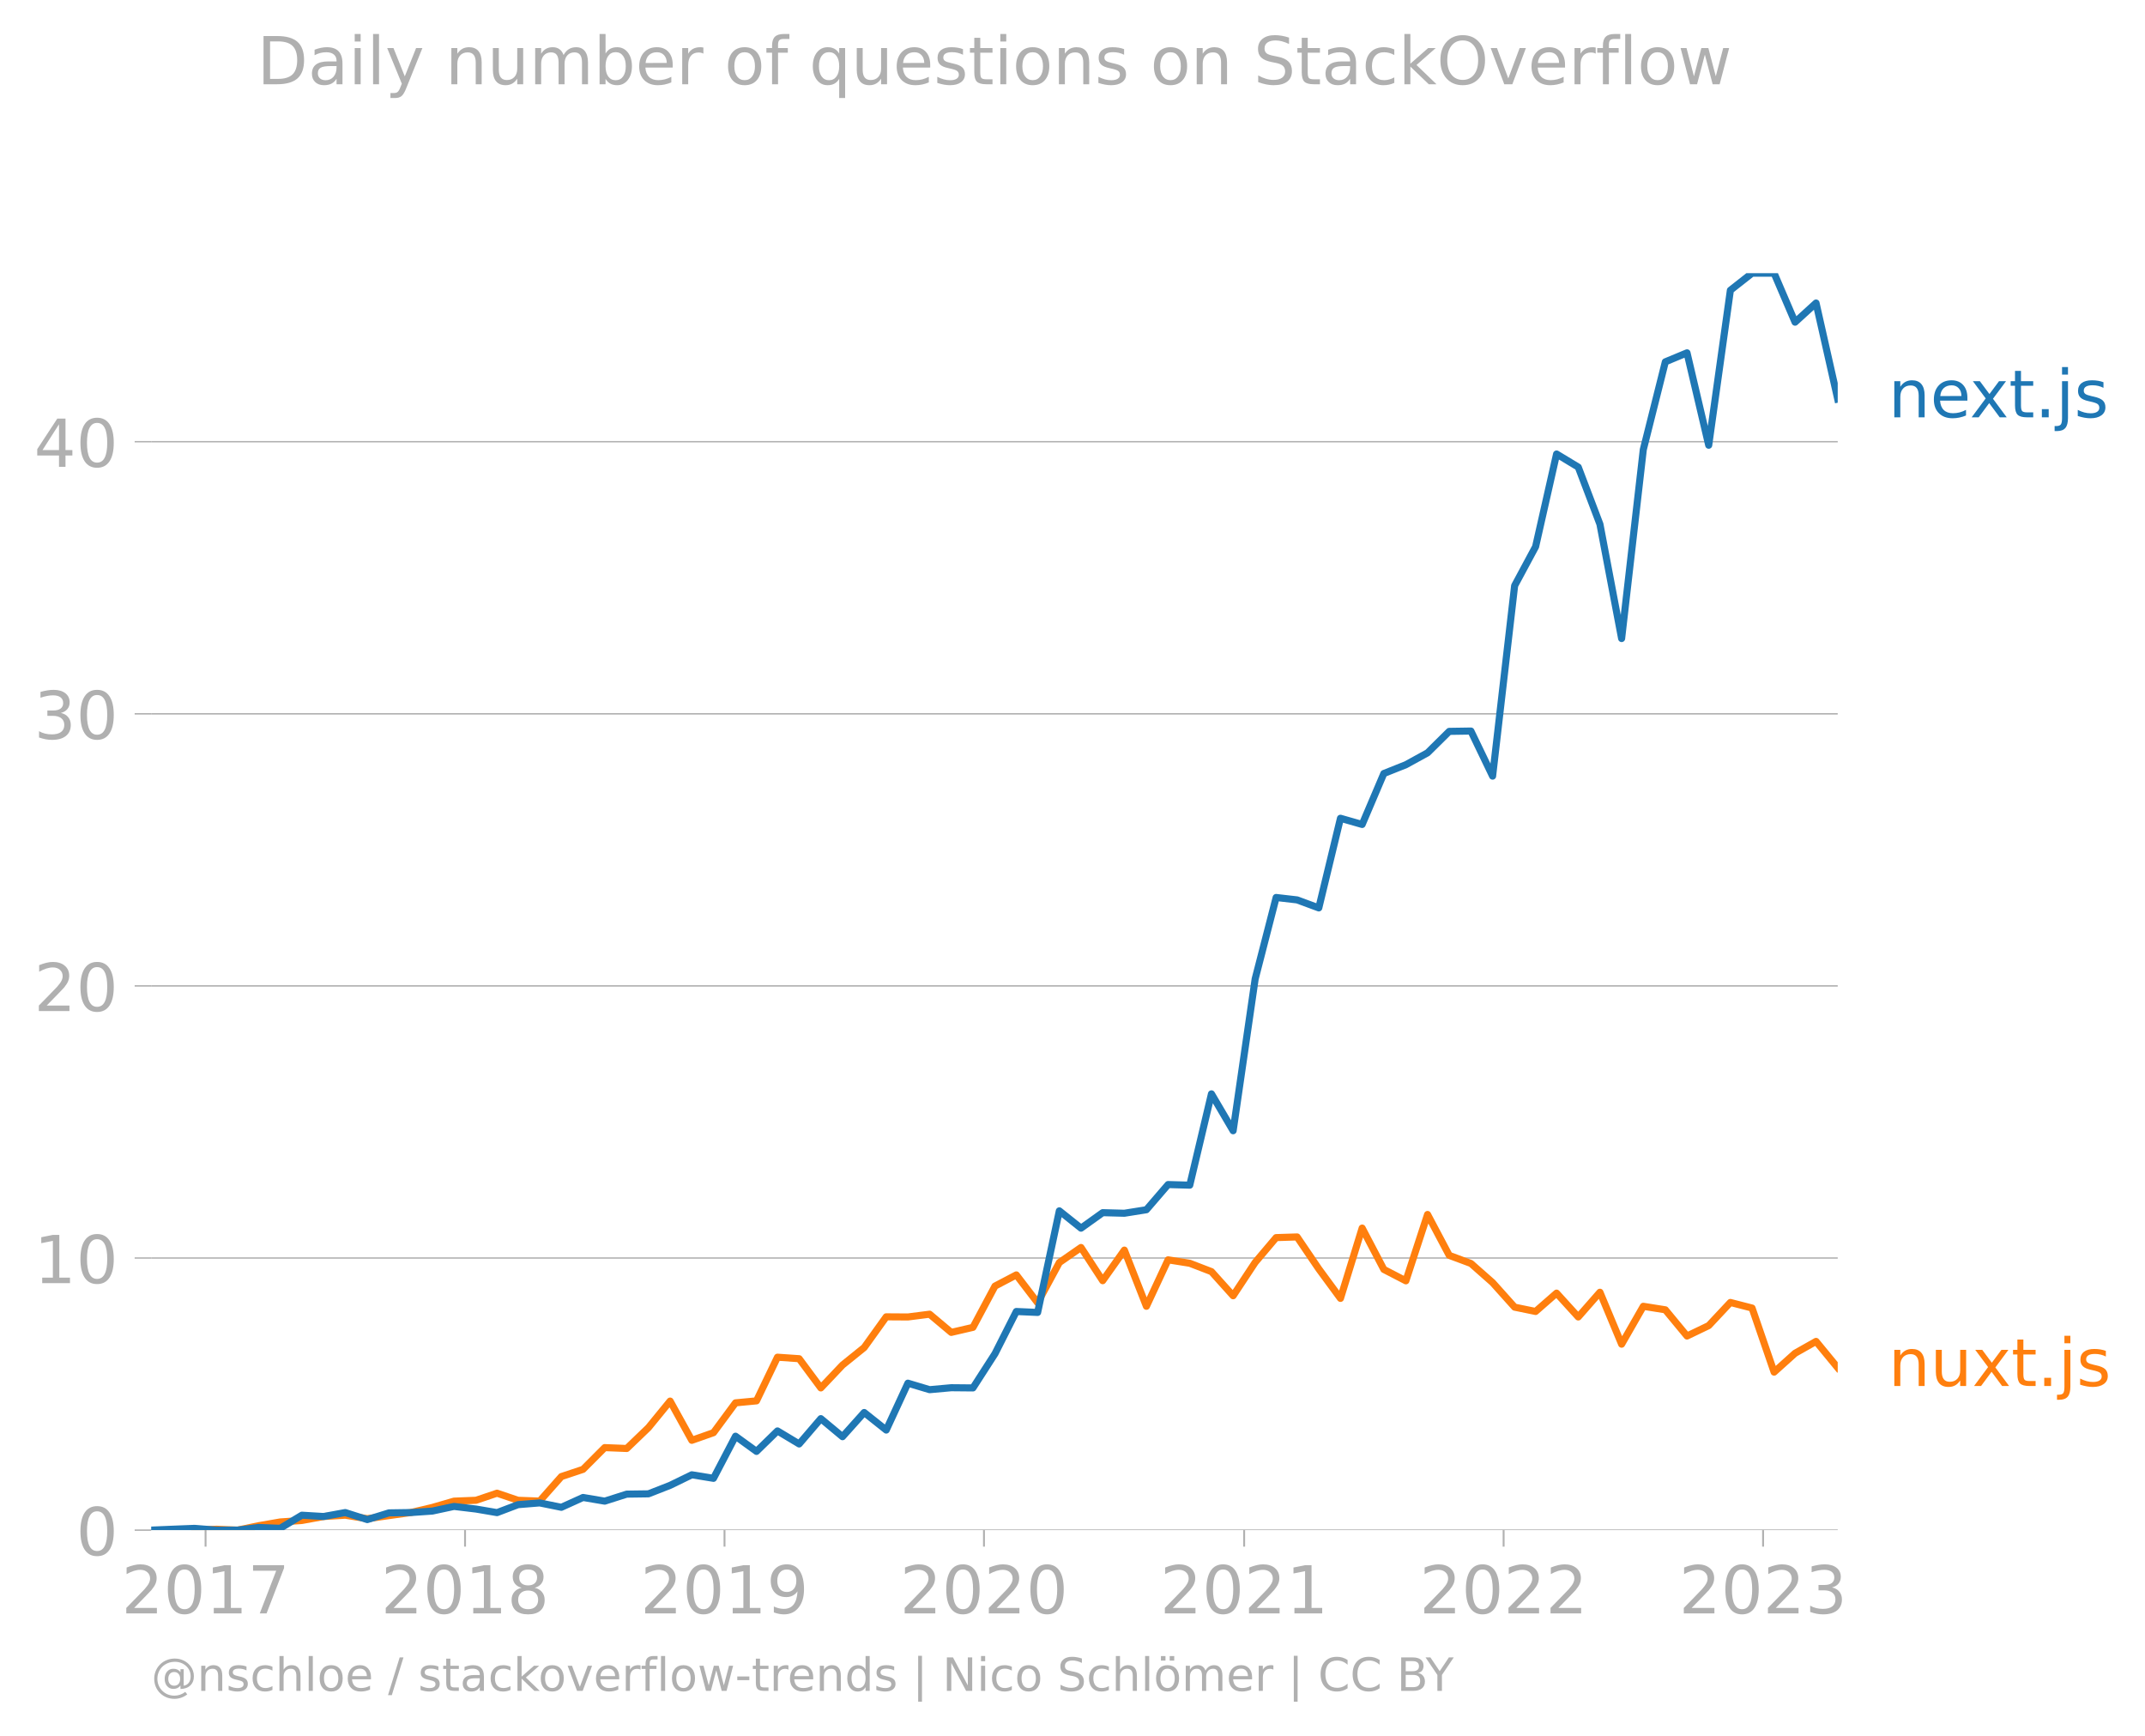
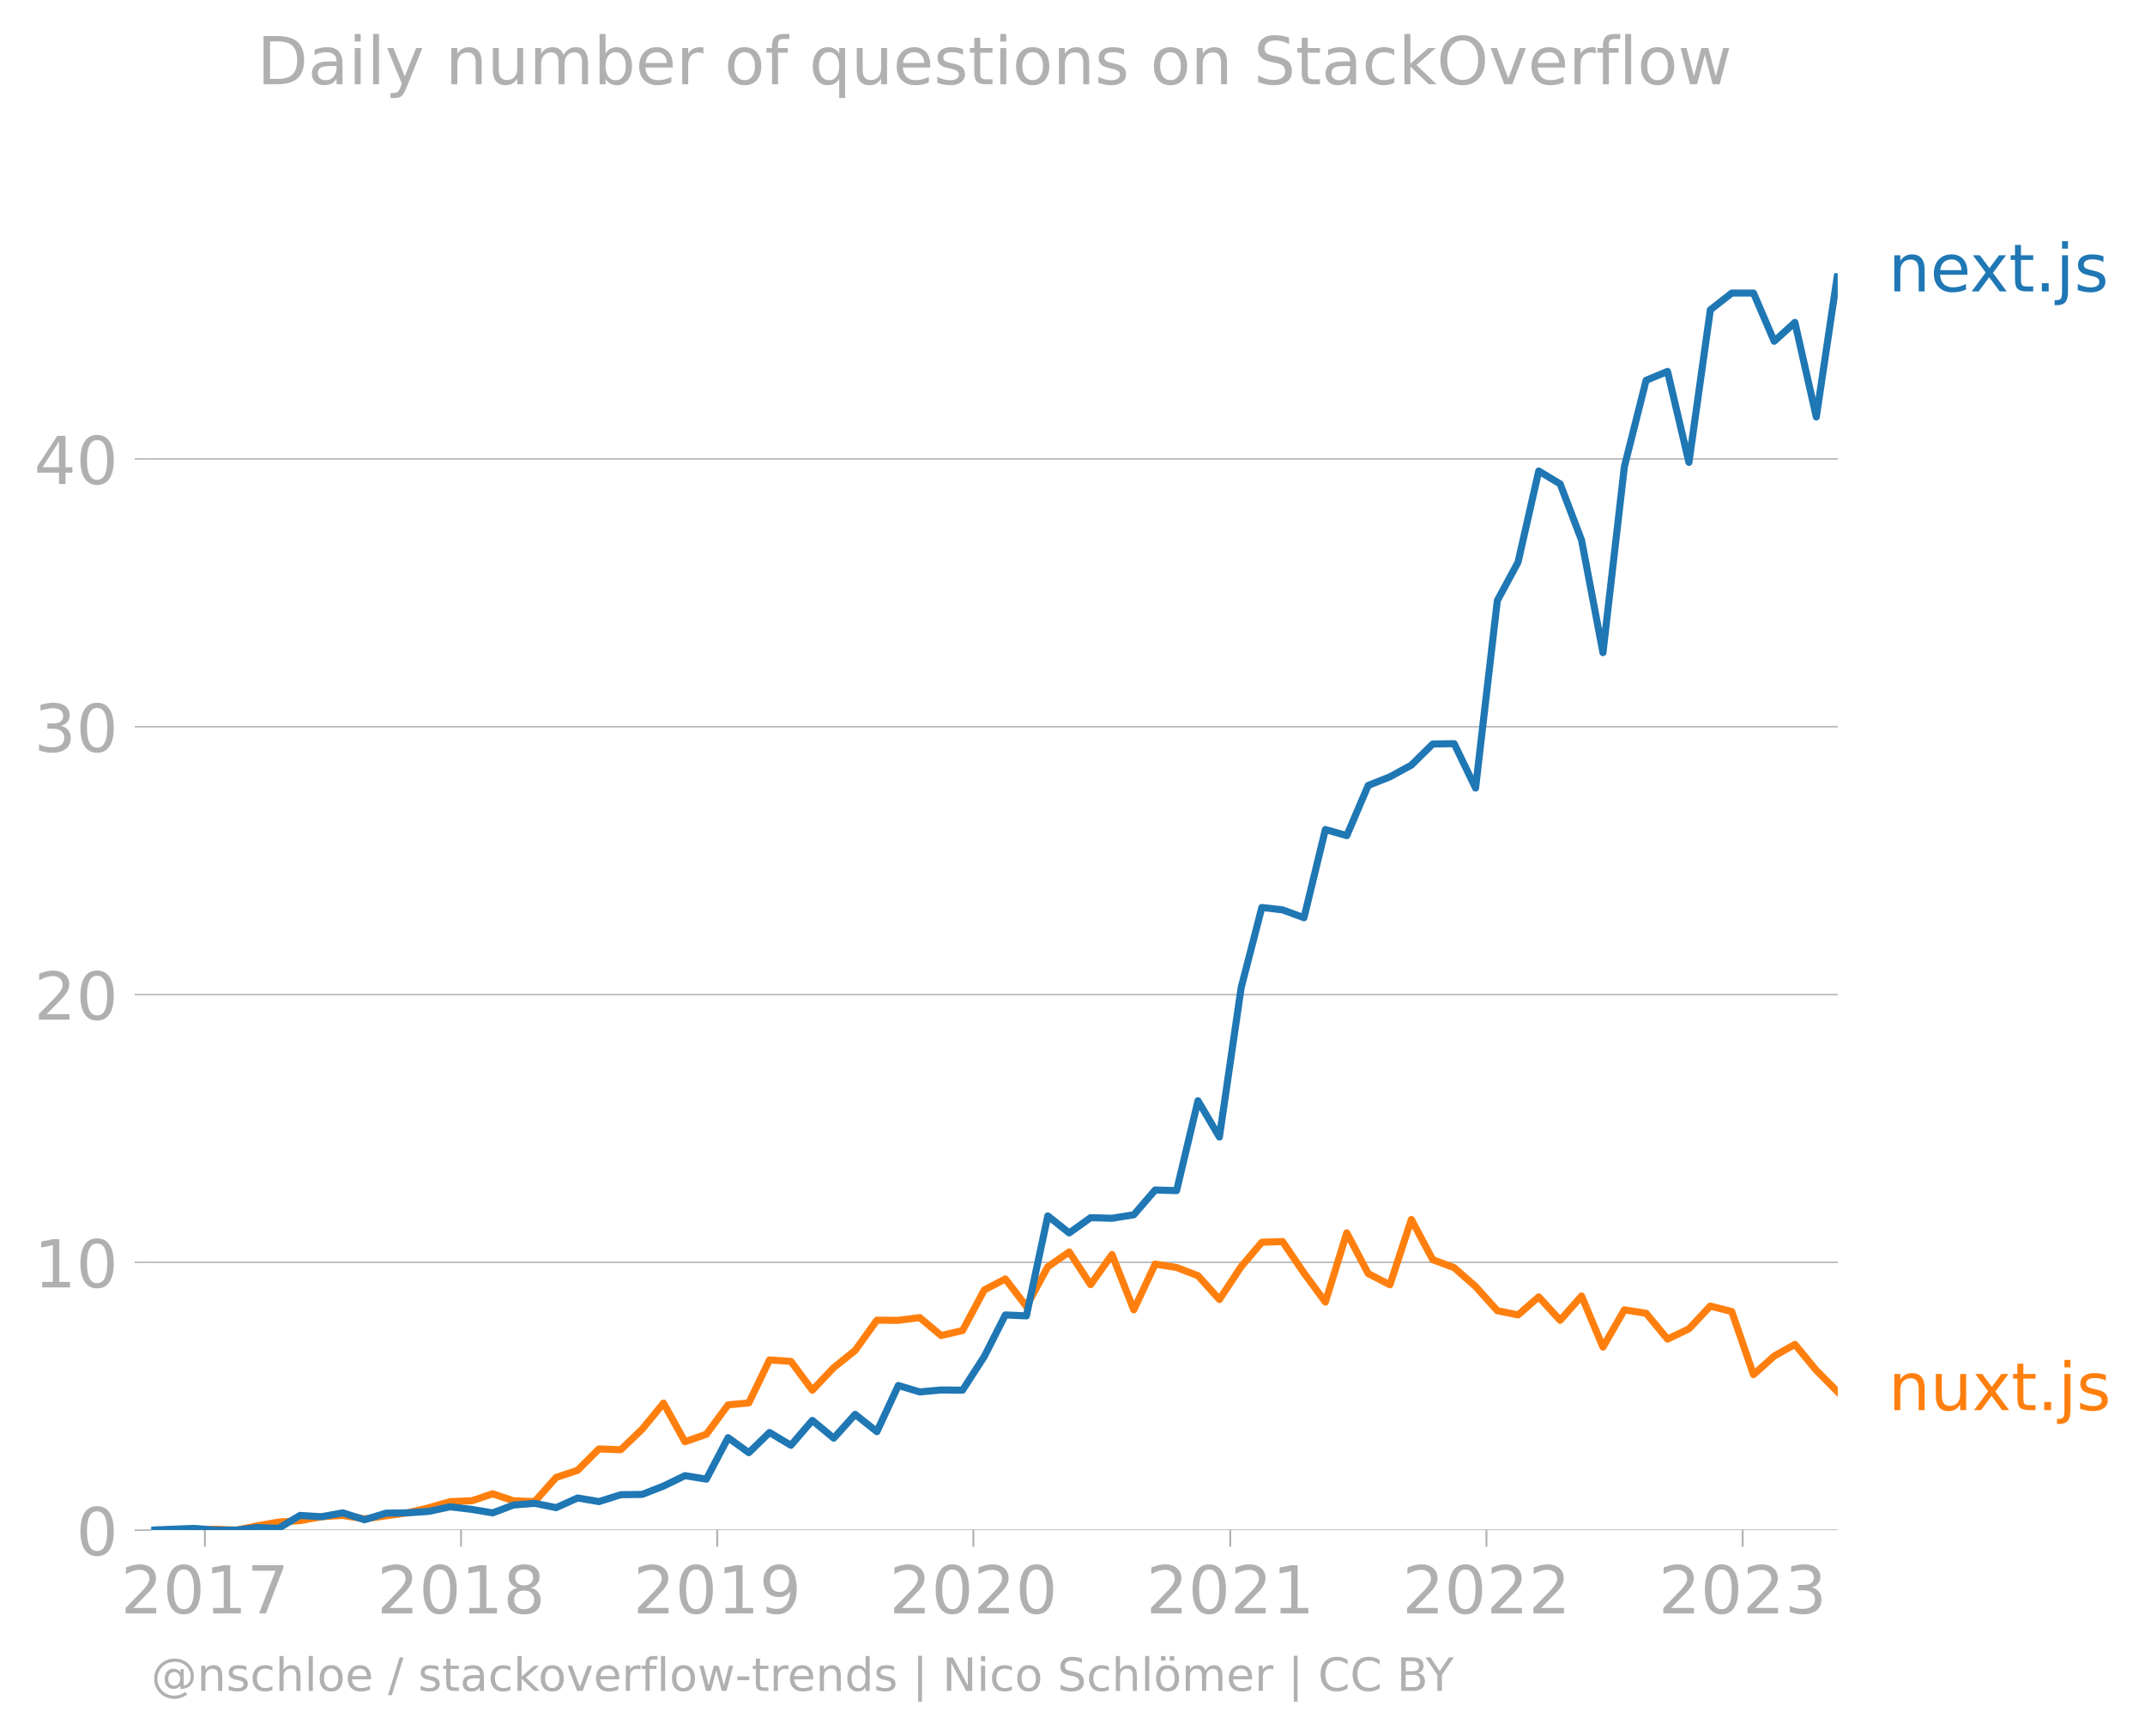
<svg xmlns="http://www.w3.org/2000/svg" xmlns:xlink="http://www.w3.org/1999/xlink" width="605.6" height="489.969" viewBox="0 0 454.2 367.477">
  <defs>
    <style>*{stroke-linejoin:round;stroke-linecap:butt}</style>
  </defs>
  <g id="figure_1">
    <path id="patch_1" d="M0 367.477h454.2V0H0v367.477z" style="fill:none" />
    <g id="axes_1">
      <path id="patch_2" d="M32.015 323.95h357.12V57.838H32.015V323.95z" style="fill:none" />
      <g id="matplotlib.axis_1">
        <g id="xtick_1">
          <g id="line2d_1">
            <defs>
-               <path id="m2a161ac8e7" d="M0 0v3.5" style="stroke:#b0b0b0;stroke-width:.4" />
-             </defs>
-             <use xlink:href="#m2a161ac8e7" x="43.53" y="323.95" style="fill:#b0b0b0;stroke:#b0b0b0;stroke-width:.4" />
-           </g>
-           <g id="text_1" style="fill:#b0b0b0" transform="matrix(.14 0 0 -.14 25.715 341.588)">
+               <path id="mf43a126a90" d="M0 0v3.5" style="stroke:#b0b0b0;stroke-width:.4" />
+             </defs>
+             <use xlink:href="#mf43a126a90" x="43.384" y="323.95" style="fill:#b0b0b0;stroke:#b0b0b0;stroke-width:.4" />
+           </g>
+           <g id="text_1" style="fill:#b0b0b0" transform="matrix(.14 0 0 -.14 25.569 341.588)">
            <defs>
              <path id="DejaVuSans-32" d="M1228 531h2203V0H469v531q359 372 979 998 621 627 780 809 303 340 423 576 121 236 121 464 0 372-261 606-261 235-680 235-297 0-627-103-329-103-704-313v638q381 153 712 231 332 78 607 78 725 0 1156-363 431-362 431-968 0-288-108-546-107-257-392-607-78-91-497-524-418-433-1181-1211z" transform="scale(.01563)" />
              <path id="DejaVuSans-30" d="M2034 4250q-487 0-733-480-245-479-245-1442 0-959 245-1439 246-480 733-480 491 0 736 480 246 480 246 1439 0 963-246 1442-245 480-736 480zm0 500q785 0 1199-621 414-620 414-1801 0-1178-414-1799Q2819-91 2034-91q-784 0-1198 620-414 621-414 1799 0 1181 414 1801 414 621 1198 621z" transform="scale(.01563)" />
              <path id="DejaVuSans-31" d="M794 531h1031v3560L703 3866v575l1116 225h631V531h1031V0H794v531z" transform="scale(.01563)" />
              <path id="DejaVuSans-37" d="M525 4666h3000v-269L1831 0h-659l1594 4134H525v532z" transform="scale(.01563)" />
            </defs>
            <use xlink:href="#DejaVuSans-32" />
            <use xlink:href="#DejaVuSans-30" x="63.623" />
            <use xlink:href="#DejaVuSans-31" x="127.246" />
            <use xlink:href="#DejaVuSans-37" x="190.869" />
          </g>
        </g>
        <g id="xtick_2">
-           <use xlink:href="#m2a161ac8e7" id="line2d_2" x="98.472" y="323.95" style="fill:#b0b0b0;stroke:#b0b0b0;stroke-width:.4" />
-           <g id="text_2" style="fill:#b0b0b0" transform="matrix(.14 0 0 -.14 80.657 341.588)">
+           <use xlink:href="#mf43a126a90" id="line2d_2" x="97.628" y="323.95" style="fill:#b0b0b0;stroke:#b0b0b0;stroke-width:.4" />
+           <g id="text_2" style="fill:#b0b0b0" transform="matrix(.14 0 0 -.14 79.813 341.588)">
            <defs>
              <path id="DejaVuSans-38" d="M2034 2216q-450 0-708-241-257-241-257-662 0-422 257-663 258-241 708-241t709 242q260 243 260 662 0 421-258 662-257 241-711 241zm-631 268q-406 100-633 378-226 279-226 679 0 559 398 884 399 325 1092 325 697 0 1094-325t397-884q0-400-227-679-226-278-629-378 456-106 710-416 255-309 255-755 0-679-414-1042Q2806-91 2034-91q-771 0-1186 362-414 363-414 1042 0 446 256 755 257 310 713 416zm-231 997q0-362 226-565 227-203 636-203 407 0 636 203 230 203 230 565 0 363-230 566-229 203-636 203-409 0-636-203-226-203-226-566z" transform="scale(.01563)" />
            </defs>
            <use xlink:href="#DejaVuSans-32" />
            <use xlink:href="#DejaVuSans-30" x="63.623" />
            <use xlink:href="#DejaVuSans-31" x="127.246" />
            <use xlink:href="#DejaVuSans-38" x="190.869" />
          </g>
        </g>
        <g id="xtick_3">
-           <use xlink:href="#m2a161ac8e7" id="line2d_3" x="153.413" y="323.95" style="fill:#b0b0b0;stroke:#b0b0b0;stroke-width:.4" />
-           <g id="text_3" style="fill:#b0b0b0" transform="matrix(.14 0 0 -.14 135.598 341.588)">
+           <use xlink:href="#mf43a126a90" id="line2d_3" x="151.872" y="323.95" style="fill:#b0b0b0;stroke:#b0b0b0;stroke-width:.4" />
+           <g id="text_3" style="fill:#b0b0b0" transform="matrix(.14 0 0 -.14 134.057 341.588)">
            <defs>
              <path id="DejaVuSans-39" d="M703 97v575q238-113 481-172 244-59 479-59 625 0 954 420 330 420 377 1277-181-269-460-413-278-144-615-144-700 0-1108 423-408 424-408 1159 0 718 425 1152 425 435 1131 435 810 0 1236-621 427-620 427-1801 0-1103-524-1761Q2575-91 1691-91q-238 0-482 47Q966 3 703 97zm1256 1978q425 0 673 290 249 291 249 798 0 503-249 795-248 292-673 292t-673-292q-248-292-248-795 0-507 248-798 248-290 673-290z" transform="scale(.01563)" />
            </defs>
            <use xlink:href="#DejaVuSans-32" />
            <use xlink:href="#DejaVuSans-30" x="63.623" />
            <use xlink:href="#DejaVuSans-31" x="127.246" />
            <use xlink:href="#DejaVuSans-39" x="190.869" />
          </g>
        </g>
        <g id="xtick_4">
-           <use xlink:href="#m2a161ac8e7" id="line2d_4" x="208.355" y="323.95" style="fill:#b0b0b0;stroke:#b0b0b0;stroke-width:.4" />
-           <g id="text_4" style="fill:#b0b0b0" transform="matrix(.14 0 0 -.14 190.54 341.588)">
+           <use xlink:href="#mf43a126a90" id="line2d_4" x="206.117" y="323.95" style="fill:#b0b0b0;stroke:#b0b0b0;stroke-width:.4" />
+           <g id="text_4" style="fill:#b0b0b0" transform="matrix(.14 0 0 -.14 188.302 341.588)">
            <use xlink:href="#DejaVuSans-32" />
            <use xlink:href="#DejaVuSans-30" x="63.623" />
            <use xlink:href="#DejaVuSans-32" x="127.246" />
            <use xlink:href="#DejaVuSans-30" x="190.869" />
          </g>
        </g>
        <g id="xtick_5">
-           <use xlink:href="#m2a161ac8e7" id="line2d_5" x="263.447" y="323.95" style="fill:#b0b0b0;stroke:#b0b0b0;stroke-width:.4" />
-           <g id="text_5" style="fill:#b0b0b0" transform="matrix(.14 0 0 -.14 245.632 341.588)">
+           <use xlink:href="#mf43a126a90" id="line2d_5" x="260.509" y="323.95" style="fill:#b0b0b0;stroke:#b0b0b0;stroke-width:.4" />
+           <g id="text_5" style="fill:#b0b0b0" transform="matrix(.14 0 0 -.14 242.694 341.588)">
            <use xlink:href="#DejaVuSans-32" />
            <use xlink:href="#DejaVuSans-30" x="63.623" />
            <use xlink:href="#DejaVuSans-32" x="127.246" />
            <use xlink:href="#DejaVuSans-31" x="190.869" />
          </g>
        </g>
        <g id="xtick_6">
-           <use xlink:href="#m2a161ac8e7" id="line2d_6" x="318.388" y="323.95" style="fill:#b0b0b0;stroke:#b0b0b0;stroke-width:.4" />
-           <g id="text_6" style="fill:#b0b0b0" transform="matrix(.14 0 0 -.14 300.573 341.588)">
+           <use xlink:href="#mf43a126a90" id="line2d_6" x="314.754" y="323.95" style="fill:#b0b0b0;stroke:#b0b0b0;stroke-width:.4" />
+           <g id="text_6" style="fill:#b0b0b0" transform="matrix(.14 0 0 -.14 296.939 341.588)">
            <use xlink:href="#DejaVuSans-32" />
            <use xlink:href="#DejaVuSans-30" x="63.623" />
            <use xlink:href="#DejaVuSans-32" x="127.246" />
            <use xlink:href="#DejaVuSans-32" x="190.869" />
          </g>
        </g>
        <g id="xtick_7">
-           <use xlink:href="#m2a161ac8e7" id="line2d_7" x="373.33" y="323.95" style="fill:#b0b0b0;stroke:#b0b0b0;stroke-width:.4" />
-           <g id="text_7" style="fill:#b0b0b0" transform="matrix(.14 0 0 -.14 355.515 341.588)">
+           <use xlink:href="#mf43a126a90" id="line2d_7" x="368.998" y="323.95" style="fill:#b0b0b0;stroke:#b0b0b0;stroke-width:.4" />
+           <g id="text_7" style="fill:#b0b0b0" transform="matrix(.14 0 0 -.14 351.183 341.588)">
            <defs>
              <path id="DejaVuSans-33" d="M2597 2516q453-97 707-404 255-306 255-756 0-690-475-1069Q2609-91 1734-91q-293 0-604 58T488 141v609q262-153 574-231 313-78 654-78 593 0 904 234t311 681q0 413-289 645-289 233-804 233h-544v519h569q465 0 712 186t247 536q0 359-255 551-254 193-729 193-260 0-557-57-297-56-653-174v562q360 100 674 150t592 50q719 0 1137-327 419-326 419-882 0-388-222-655t-631-370z" transform="scale(.01563)" />
            </defs>
            <use xlink:href="#DejaVuSans-32" />
            <use xlink:href="#DejaVuSans-30" x="63.623" />
            <use xlink:href="#DejaVuSans-32" x="127.246" />
            <use xlink:href="#DejaVuSans-33" x="190.869" />
          </g>
        </g>
      </g>
      <g id="matplotlib.axis_2">
        <g id="ytick_1">
-           <path id="line2d_8" d="M32.015 323.95h357.12" clip-path="url(#p88d6da45ca)" style="fill:none;stroke:#b0b0b0;stroke-width:.3;stroke-linecap:square" />
+           <path id="line2d_8" d="M32.015 323.95h357.12" clip-path="url(#pacd15c2fa5)" style="fill:none;stroke:#b0b0b0;stroke-width:.3;stroke-linecap:square" />
          <g id="line2d_9">
            <defs>
-               <path id="mbfa9fbe886" d="M0 0h-3.5" style="stroke:#b0b0b0;stroke-width:.3" />
-             </defs>
-             <use xlink:href="#mbfa9fbe886" x="32.015" y="323.95" style="fill:#b0b0b0;stroke:#b0b0b0;stroke-width:.3" />
+               <path id="m3a9d72714e" d="M0 0h-3.5" style="stroke:#b0b0b0;stroke-width:.3" />
+             </defs>
+             <use xlink:href="#m3a9d72714e" x="32.015" y="323.95" style="fill:#b0b0b0;stroke:#b0b0b0;stroke-width:.3" />
          </g>
          <use xlink:href="#DejaVuSans-30" id="text_8" style="fill:#b0b0b0" transform="matrix(.14 0 0 -.14 16.108 329.269)" />
        </g>
        <g id="ytick_2">
-           <path id="line2d_10" d="M32.015 266.342h357.12" clip-path="url(#p88d6da45ca)" style="fill:none;stroke:#b0b0b0;stroke-width:.3;stroke-linecap:square" />
-           <use xlink:href="#mbfa9fbe886" id="line2d_11" x="32.015" y="266.342" style="fill:#b0b0b0;stroke:#b0b0b0;stroke-width:.3" />
-           <g id="text_9" style="fill:#b0b0b0" transform="matrix(.14 0 0 -.14 7.2 271.66)">
+           <path id="line2d_10" d="M32.015 267.252h357.12" clip-path="url(#pacd15c2fa5)" style="fill:none;stroke:#b0b0b0;stroke-width:.3;stroke-linecap:square" />
+           <use xlink:href="#m3a9d72714e" id="line2d_11" x="32.015" y="267.252" style="fill:#b0b0b0;stroke:#b0b0b0;stroke-width:.3" />
+           <g id="text_9" style="fill:#b0b0b0" transform="matrix(.14 0 0 -.14 7.2 272.571)">
            <use xlink:href="#DejaVuSans-31" />
            <use xlink:href="#DejaVuSans-30" x="63.623" />
          </g>
        </g>
        <g id="ytick_3">
-           <path id="line2d_12" d="M32.015 208.734h357.12" clip-path="url(#p88d6da45ca)" style="fill:none;stroke:#b0b0b0;stroke-width:.3;stroke-linecap:square" />
-           <use xlink:href="#mbfa9fbe886" id="line2d_13" x="32.015" y="208.734" style="fill:#b0b0b0;stroke:#b0b0b0;stroke-width:.3" />
-           <g id="text_10" style="fill:#b0b0b0" transform="matrix(.14 0 0 -.14 7.2 214.053)">
+           <path id="line2d_12" d="M32.015 210.555h357.12" clip-path="url(#pacd15c2fa5)" style="fill:none;stroke:#b0b0b0;stroke-width:.3;stroke-linecap:square" />
+           <use xlink:href="#m3a9d72714e" id="line2d_13" x="32.015" y="210.555" style="fill:#b0b0b0;stroke:#b0b0b0;stroke-width:.3" />
+           <g id="text_10" style="fill:#b0b0b0" transform="matrix(.14 0 0 -.14 7.2 215.874)">
            <use xlink:href="#DejaVuSans-32" />
            <use xlink:href="#DejaVuSans-30" x="63.623" />
          </g>
        </g>
        <g id="ytick_4">
-           <path id="line2d_14" d="M32.015 151.126h357.12" clip-path="url(#p88d6da45ca)" style="fill:none;stroke:#b0b0b0;stroke-width:.3;stroke-linecap:square" />
-           <use xlink:href="#mbfa9fbe886" id="line2d_15" x="32.015" y="151.126" style="fill:#b0b0b0;stroke:#b0b0b0;stroke-width:.3" />
-           <g id="text_11" style="fill:#b0b0b0" transform="matrix(.14 0 0 -.14 7.2 156.445)">
+           <path id="line2d_14" d="M32.015 153.858h357.12" clip-path="url(#pacd15c2fa5)" style="fill:none;stroke:#b0b0b0;stroke-width:.3;stroke-linecap:square" />
+           <use xlink:href="#m3a9d72714e" id="line2d_15" x="32.015" y="153.858" style="fill:#b0b0b0;stroke:#b0b0b0;stroke-width:.3" />
+           <g id="text_11" style="fill:#b0b0b0" transform="matrix(.14 0 0 -.14 7.2 159.177)">
            <use xlink:href="#DejaVuSans-33" />
            <use xlink:href="#DejaVuSans-30" x="63.623" />
          </g>
        </g>
        <g id="ytick_5">
-           <path id="line2d_16" d="M32.015 93.518h357.12" clip-path="url(#p88d6da45ca)" style="fill:none;stroke:#b0b0b0;stroke-width:.3;stroke-linecap:square" />
-           <use xlink:href="#mbfa9fbe886" id="line2d_17" x="32.015" y="93.518" style="fill:#b0b0b0;stroke:#b0b0b0;stroke-width:.3" />
-           <g id="text_12" style="fill:#b0b0b0" transform="matrix(.14 0 0 -.14 7.2 98.837)">
+           <path id="line2d_16" d="M32.015 97.16h357.12" clip-path="url(#pacd15c2fa5)" style="fill:none;stroke:#b0b0b0;stroke-width:.3;stroke-linecap:square" />
+           <use xlink:href="#m3a9d72714e" id="line2d_17" x="32.015" y="97.16" style="fill:#b0b0b0;stroke:#b0b0b0;stroke-width:.3" />
+           <g id="text_12" style="fill:#b0b0b0" transform="matrix(.14 0 0 -.14 7.2 102.48)">
            <defs>
              <path id="DejaVuSans-34" d="M2419 4116 825 1625h1594v2491zm-166 550h794V1625h666v-525h-666V0h-628v1100H313v609l1940 2957z" transform="scale(.01563)" />
            </defs>
            <use xlink:href="#DejaVuSans-34" />
            <use xlink:href="#DejaVuSans-30" x="63.623" />
          </g>
        </g>
      </g>
-       <path id="line2d_18" d="m41.197 323.95 4.666-.186 4.44.186 4.441-.93 4.591-.798 4.591-.316 4.591-.837 4.591-.278 4.667.743 4.59-.657 4.592-.644 4.59-1.084 4.592-1.332 4.666-.185 4.44-1.5 4.44 1.5 4.592.173 4.59-5.191 4.592-1.53 4.59-4.602 4.667.185 4.591-4.416 4.591-5.619 4.591 8.307 4.591-1.617 4.666-6.318 4.44-.418 4.441-9.245 4.591.316 4.591 6.188 4.591-4.844 4.591-3.704 4.667-6.504 4.59.03 4.592-.588 4.59 3.853 4.592-1.065 4.666-8.735 4.516-2.37 4.515 5.901 4.591-8.517 4.591-3.19 4.591 7.03 4.591-6.473 4.667 11.894 4.59-9.837 4.592.73 4.59 1.766 4.592 5.11 4.666-7.061 4.44-5.25 4.44-.14 4.592 6.765 4.59 6.244 4.592-14.885 4.59 8.753 4.667 2.415 4.591-14.049 4.591 8.66 4.591 1.71 4.591 4.051 4.666 5.203 4.441.91 4.44-3.883 4.591 5.049 4.591-5.235 4.591 10.995 4.591-8.021 4.667.743 4.59 5.55 4.592-2.205 4.59-4.9 4.592 1.183 4.666 13.566 4.44-3.995 4.441-2.51 4.591 5.582" clip-path="url(#p88d6da45ca)" style="fill:none;stroke:#ff7f0e;stroke-width:1.5;stroke-linecap:square" />
-       <path id="line2d_19" d="m32.015 323.95 4.591-.192 4.591-.18 4.666.372h4.44l4.441-.558 4.591.174 4.591-2.775 4.591.278 4.591-.836 4.667 1.487 4.59-1.419 4.592-.068 4.59-.316 4.592-.985 4.666.558 4.44.756 4.44-1.685 4.592-.372 4.59.93 4.592-2.082 4.59.78 4.667-1.486 4.591-.062 4.591-1.797 4.591-2.236 4.591.75 4.666-8.92 4.44 3.219 4.441-4.334 4.591 2.756 4.591-5.358 4.591 3.822 4.591-5.123 4.667 3.717 4.59-9.924 4.592 1.376 4.59-.415 4.592.043 4.666-7.248 4.516-8.932 4.515.198 4.591-21.507 4.591 3.667 4.591-3.283 4.591.124 4.667-.743 4.59-5.333 4.592.13 4.59-19.333 4.592 7.811 4.666-32.149 4.44-17.236 4.44.511 4.592 1.697 4.59-18.98 4.592 1.314 4.59-10.79 4.667-1.859 4.591-2.521 4.591-4.54 4.591-.069 4.591 9.546 4.666-40.326 4.441-8.256 4.44-19.619 4.591 2.775 4.591 12.092 4.591 24.201 4.591-39.997 4.667-18.583 4.59-1.908 4.592 19.562 4.59-32.812 4.592-3.611h4.666l4.44 10.373 4.441-4.055 4.591 20.336" clip-path="url(#p88d6da45ca)" style="fill:none;stroke:#1f77b4;stroke-width:1.5;stroke-linecap:square" />
-       <g id="text_13" style="fill:#1f77b4" transform="matrix(.14 0 0 -.14 399.849 88.355)">
+       <path id="line2d_18" d="m41.08 323.95 4.608-.183 4.384.183 4.384-.915 4.532-.786 4.533-.311 4.533-.823 4.533-.274 4.607.731 4.532-.646 4.533-.634 4.533-1.067 4.533-1.31 4.607-.184 4.384-1.476 4.384 1.476 4.533.171 4.532-5.109 4.533-1.506 4.533-4.53 4.607.184 4.533-4.347 4.532-5.53 4.533 8.176 4.533-1.592 4.607-6.218 4.384-.411 4.384-9.1 4.533.311 4.533 6.09 4.532-4.767 4.533-3.645 4.607-6.402 4.533.03 4.533-.578 4.532 3.792 4.533-1.049 4.607-8.596 4.459-2.333 4.458 5.808 4.533-8.383 4.532-3.14 4.533 6.92 4.533-6.37 4.607 11.705 4.533-9.682 4.532.72 4.533 1.737 4.533 5.03 4.607-6.95 4.384-5.167 4.384-.137 4.533 6.657 4.533 6.146 4.532-14.65 4.533 8.614 4.607 2.378 4.533-13.827 4.533 8.523 4.532 1.682 4.533 3.987 4.607 5.122 4.384.894 4.384-3.82 4.533 4.968 4.533-5.152 4.533 10.822 4.532-7.895 4.607.731 4.533 5.463 4.533-2.17 4.533-4.823 4.532 1.164 4.607 13.352 4.384-3.932 4.385-2.47 4.532 5.493 4.533 4.567" clip-path="url(#pacd15c2fa5)" style="fill:none;stroke:#ff7f0e;stroke-width:1.5;stroke-linecap:square" />
+       <path id="line2d_19" d="m32.015 323.95 4.533-.19 4.532-.176 4.608.366h4.384l4.384-.549 4.532.17 4.533-2.73 4.533.274 4.533-.823 4.607 1.463 4.532-1.396 4.533-.067 4.533-.311 4.533-.97 4.607.55 4.384.744 4.384-1.66 4.533-.365 4.532.915 4.533-2.049 4.533.768 4.607-1.463 4.533-.06 4.532-1.769 4.533-2.2 4.533.737 4.607-8.779 4.384 3.168 4.384-4.265 4.533 2.713 4.533-5.274 4.532 3.762 4.533-5.042 4.607 3.658 4.533-9.767 4.533 1.354 4.532-.409 4.533.043 4.607-7.133 4.459-8.792 4.458.196 4.533-21.167 4.532 3.609 4.533-3.231 4.533.122 4.607-.732 4.533-5.249 4.532.128 4.533-19.027 4.533 7.688 4.607-31.641 4.384-16.964 4.384.503 4.533 1.67 4.533-18.679 4.532 1.293 4.533-10.62 4.607-1.83 4.533-2.48 4.533-4.47 4.532-.067 4.533 9.395 4.607-39.688 4.384-8.126 4.384-19.308 4.533 2.731 4.533 11.9 4.533 23.82 4.532-39.366 4.607-18.29 4.533-1.877 4.533 19.253 4.533-32.293 4.532-3.555h4.607l4.384 10.21 4.385-3.991 4.532 20.015 4.533-30.44" clip-path="url(#pacd15c2fa5)" style="fill:none;stroke:#1f77b4;stroke-width:1.5;stroke-linecap:square" />
+       <g id="text_13" style="fill:#1f77b4" transform="matrix(.14 0 0 -.14 399.849 61.7)">
        <defs>
          <path id="DejaVuSans-6e" d="M3513 2113V0h-575v2094q0 497-194 743-194 247-581 247-466 0-735-297-269-296-269-809V0H581v3500h578v-544q207 316 486 472 280 156 646 156 603 0 912-373 310-373 310-1098z" transform="scale(.01563)" />
          <path id="DejaVuSans-65" d="M3597 1894v-281H953q38-594 358-905t892-311q331 0 642 81t618 244V178Q3153 47 2828-22t-659-69q-838 0-1327 487-489 488-489 1320 0 859 464 1363 464 505 1252 505 706 0 1117-455 411-454 411-1235zm-575 169q-6 471-264 752-258 282-683 282-481 0-770-272t-333-766l2050 4z" transform="scale(.01563)" />
          <path id="DejaVuSans-78" d="M3513 3500 2247 1797 3578 0h-678L1881 1375 863 0H184l1360 1831L300 3500h678l928-1247 928 1247h679z" transform="scale(.01563)" />
          <path id="DejaVuSans-74" d="M1172 4494v-994h1184v-447H1172V1153q0-428 117-550t477-122h590V0h-590q-666 0-919 248-253 249-253 905v1900H172v447h422v994h578z" transform="scale(.01563)" />
          <path id="DejaVuSans-2e" d="M684 794h660V0H684v794z" transform="scale(.01563)" />
          <path id="DejaVuSans-6a" d="M603 3500h575V-63q0-668-255-968-254-300-820-300h-219v487H38q328 0 446 152Q603-541 603-63v3563zm0 1363h575v-729H603v729z" transform="scale(.01563)" />
          <path id="DejaVuSans-73" d="M2834 3397v-544q-243 125-506 187-262 63-544 63-428 0-642-131t-214-394q0-200 153-314t616-217l197-44q612-131 870-370t258-667q0-488-386-773Q2250-91 1575-91q-281 0-586 55T347 128v594q319-166 628-249 309-82 613-82 406 0 624 139 219 139 219 392 0 234-158 359-157 125-692 241l-200 47q-534 112-772 345-237 233-237 639 0 494 350 762 350 269 994 269 318 0 599-47 282-46 519-140z" transform="scale(.01563)" />
        </defs>
        <use xlink:href="#DejaVuSans-6e" />
        <use xlink:href="#DejaVuSans-65" x="63.379" />
        <use xlink:href="#DejaVuSans-78" x="123.152" />
        <use xlink:href="#DejaVuSans-74" x="182.332" />
        <use xlink:href="#DejaVuSans-2e" x="221.541" />
        <use xlink:href="#DejaVuSans-6a" x="253.328" />
        <use xlink:href="#DejaVuSans-73" x="281.111" />
      </g>
-       <g id="text_14" style="fill:#ff7f0e" transform="matrix(.14 0 0 -.14 399.849 293.44)">
+       <g id="text_14" style="fill:#ff7f0e" transform="matrix(.14 0 0 -.14 399.849 298.55)">
        <defs>
          <path id="DejaVuSans-75" d="M544 1381v2119h575V1403q0-497 193-746 194-248 582-248 465 0 735 297 271 297 271 810v1984h575V0h-575v538q-209-319-486-474-276-155-642-155-603 0-916 375-312 375-312 1097zm1447 2203z" transform="scale(.01563)" />
        </defs>
        <use xlink:href="#DejaVuSans-6e" />
        <use xlink:href="#DejaVuSans-75" x="63.379" />
        <use xlink:href="#DejaVuSans-78" x="126.758" />
        <use xlink:href="#DejaVuSans-74" x="185.938" />
        <use xlink:href="#DejaVuSans-2e" x="225.146" />
        <use xlink:href="#DejaVuSans-6a" x="256.934" />
        <use xlink:href="#DejaVuSans-73" x="284.717" />
      </g>
      <g id="text_15" style="fill:#b0b0b0" transform="matrix(.09716 0 0 -.09716 32.015 357.986)">
        <defs>
          <path id="DejaVuSans-40" d="M2381 1678q0-447 222-702 222-254 610-254 384 0 604 256 221 256 221 700 0 438-225 695-225 258-607 258-378 0-602-256-223-256-223-697zm1703-934q-187-241-429-355t-564-114q-538 0-874 389t-336 1014q0 625 337 1015 338 391 873 391 322 0 565-117 244-117 428-354v409h447V722q457 69 714 417 258 349 258 902 0 334-99 628-98 294-298 544-325 409-792 626t-1017 217q-384 0-738-102-353-101-653-301-490-319-767-836-276-517-276-1120 0-497 179-932 180-434 521-765 328-325 759-495 431-171 922-171 403 0 792 136t714 389l281-347q-390-303-851-464t-936-161q-578 0-1091 205-512 205-912 595Q841 78 631 592q-209 514-209 1105 0 569 212 1084 213 516 607 907 403 396 931 607t1119 211q662 0 1229-272 568-271 952-771 234-307 357-666 124-359 124-744 0-822-497-1297T4084 263v481z" transform="scale(.01563)" />
          <path id="DejaVuSans-63" d="M3122 3366v-538q-244 135-489 202t-495 67q-560 0-870-355-309-354-309-995t309-996q310-354 870-354 250 0 495 67t489 202V134Q2881 22 2623-34q-257-57-548-57-791 0-1257 497-465 497-465 1341 0 856 470 1346 471 491 1290 491 265 0 518-55 253-54 491-163z" transform="scale(.01563)" />
          <path id="DejaVuSans-68" d="M3513 2113V0h-575v2094q0 497-194 743-194 247-581 247-466 0-735-297-269-296-269-809V0H581v4863h578V2956q207 316 486 472 280 156 646 156 603 0 912-373 310-373 310-1098z" transform="scale(.01563)" />
          <path id="DejaVuSans-6c" d="M603 4863h575V0H603v4863z" transform="scale(.01563)" />
          <path id="DejaVuSans-6f" d="M1959 3097q-462 0-731-361t-269-989q0-628 267-989 268-361 733-361 460 0 728 362 269 363 269 988 0 622-269 986-268 364-728 364zm0 487q750 0 1178-488 429-487 429-1349 0-859-429-1349Q2709-91 1959-91q-753 0-1180 489-426 490-426 1349 0 862 426 1349 427 488 1180 488z" transform="scale(.01563)" />
          <path id="DejaVuSans-2f" d="M1625 4666h531L531-594H0l1625 5260z" transform="scale(.01563)" />
          <path id="DejaVuSans-61" d="M2194 1759q-697 0-966-159t-269-544q0-306 202-486 202-179 548-179 479 0 768 339t289 901v128h-572zm1147 238V0h-575v531q-197-318-491-470T1556-91q-537 0-855 302-317 302-317 808 0 590 395 890 396 300 1180 300h807v57q0 397-261 614t-733 217q-300 0-585-72-284-72-546-216v532q315 122 612 182 297 61 578 61 760 0 1135-394 375-393 375-1193z" transform="scale(.01563)" />
          <path id="DejaVuSans-6b" d="M581 4863h578V1991l1716 1509h734L1753 1863 3688 0h-750L1159 1709V0H581v4863z" transform="scale(.01563)" />
          <path id="DejaVuSans-76" d="M191 3500h609L1894 563l1094 2937h609L2284 0h-781L191 3500z" transform="scale(.01563)" />
          <path id="DejaVuSans-72" d="M2631 2963q-97 56-211 82-114 27-251 27-488 0-749-317t-261-911V0H581v3500h578v-544q182 319 472 473 291 155 707 155 59 0 131-8 72-7 159-23l3-590z" transform="scale(.01563)" />
          <path id="DejaVuSans-66" d="M2375 4863v-479h-550q-309 0-430-125-120-125-120-450v-309h947v-447h-947V0H697v3053H147v447h550v244q0 584 272 851 272 268 862 268h544z" transform="scale(.01563)" />
          <path id="DejaVuSans-77" d="M269 3500h575l719-2731 715 2731h678l719-2731 716 2731h575L4050 0h-678l-753 2869L1863 0h-679L269 3500z" transform="scale(.01563)" />
          <path id="DejaVuSans-2d" d="M313 2009h1684v-512H313v512z" transform="scale(.01563)" />
          <path id="DejaVuSans-64" d="M2906 2969v1894h575V0h-575v525q-181-312-458-464-276-152-664-152-634 0-1033 506-398 507-398 1332t398 1331q399 506 1033 506 388 0 664-152 277-151 458-463zM947 1747q0-634 261-995t717-361q456 0 718 361 263 361 263 995t-263 995q-262 361-718 361t-717-361q-261-361-261-995z" transform="scale(.01563)" />
          <path id="DejaVuSans-7c" d="M1344 4891v-6400H813v6400h531z" transform="scale(.01563)" />
          <path id="DejaVuSans-4e" d="M628 4666h850L3547 763v3903h612V0h-850L1241 3903V0H628v4666z" transform="scale(.01563)" />
          <path id="DejaVuSans-69" d="M603 3500h575V0H603v3500zm0 1363h575v-729H603v729z" transform="scale(.01563)" />
          <path id="DejaVuSans-53" d="M3425 4513v-616q-359 172-678 256-319 85-616 85-515 0-795-200t-280-569q0-310 186-468 186-157 705-254l381-78q706-135 1042-474t336-907q0-679-455-1029Q2797-91 1919-91q-331 0-705 75-373 75-773 222v650q384-215 753-325 369-109 725-109 540 0 834 212 294 213 294 607 0 343-211 537t-692 291l-385 75q-706 140-1022 440-315 300-315 835 0 619 436 975t1201 356q329 0 669-60 341-59 697-177z" transform="scale(.01563)" />
          <path id="DejaVuSans-f6" d="M1959 3097q-462 0-731-361t-269-989q0-628 267-989 268-361 733-361 460 0 728 362 269 363 269 988 0 622-269 986-268 364-728 364zm0 487q750 0 1178-488 429-487 429-1349 0-859-429-1349Q2709-91 1959-91q-753 0-1180 489-426 490-426 1349 0 862 426 1349 427 488 1180 488zm295 1266h634v-631h-634v631zm-1222 0h634v-631h-634v631z" transform="scale(.01563)" />
          <path id="DejaVuSans-6d" d="M3328 2828q216 388 516 572t706 184q547 0 844-383 297-382 297-1088V0h-578v2094q0 503-179 746-178 244-543 244-447 0-707-297-259-296-259-809V0h-578v2094q0 506-178 748t-550 242q-441 0-701-298-259-298-259-808V0H581v3500h578v-544q197 322 472 475t653 153q382 0 649-194 267-193 395-562z" transform="scale(.01563)" />
          <path id="DejaVuSans-43" d="M4122 4306v-665q-319 297-680 443-361 147-767 147-800 0-1225-489t-425-1414q0-922 425-1411t1225-489q406 0 767 147t680 444V359q-331-225-702-338-370-112-782-112-1060 0-1670 648-609 649-609 1771 0 1125 609 1773 610 649 1670 649 418 0 788-111 371-111 696-333z" transform="scale(.01563)" />
          <path id="DejaVuSans-42" d="M1259 2228V519h1013q509 0 754 211 246 211 246 645 0 438-246 645-245 208-754 208H1259zm0 1919V2741h935q462 0 688 173 227 174 227 530 0 353-227 528-226 175-688 175h-935zm-631 519h1613q722 0 1112-300 391-300 391-853 0-429-200-682t-588-315q466-100 724-418 258-317 258-792 0-625-425-966Q3088 0 2303 0H628v4666z" transform="scale(.01563)" />
          <path id="DejaVuSans-59" d="M-13 4666h679l1293-1919 1285 1919h678L2272 2222V0h-634v2222L-13 4666z" transform="scale(.01563)" />
        </defs>
        <use xlink:href="#DejaVuSans-40" />
        <use xlink:href="#DejaVuSans-6e" x="100" />
        <use xlink:href="#DejaVuSans-73" x="163.379" />
        <use xlink:href="#DejaVuSans-63" x="215.479" />
        <use xlink:href="#DejaVuSans-68" x="270.459" />
        <use xlink:href="#DejaVuSans-6c" x="333.838" />
        <use xlink:href="#DejaVuSans-6f" x="361.621" />
        <use xlink:href="#DejaVuSans-65" x="422.803" />
        <use xlink:href="#DejaVuSans-20" x="484.326" />
        <use xlink:href="#DejaVuSans-2f" x="516.113" />
        <use xlink:href="#DejaVuSans-20" x="549.805" />
        <use xlink:href="#DejaVuSans-73" x="581.592" />
        <use xlink:href="#DejaVuSans-74" x="633.691" />
        <use xlink:href="#DejaVuSans-61" x="672.9" />
        <use xlink:href="#DejaVuSans-63" x="734.18" />
        <use xlink:href="#DejaVuSans-6b" x="789.16" />
        <use xlink:href="#DejaVuSans-6f" x="843.445" />
        <use xlink:href="#DejaVuSans-76" x="904.627" />
        <use xlink:href="#DejaVuSans-65" x="963.807" />
        <use xlink:href="#DejaVuSans-72" x="1025.33" />
        <use xlink:href="#DejaVuSans-66" x="1066.443" />
        <use xlink:href="#DejaVuSans-6c" x="1101.648" />
        <use xlink:href="#DejaVuSans-6f" x="1129.432" />
        <use xlink:href="#DejaVuSans-77" x="1190.613" />
        <use xlink:href="#DejaVuSans-2d" x="1272.4" />
        <use xlink:href="#DejaVuSans-74" x="1308.484" />
        <use xlink:href="#DejaVuSans-72" x="1347.693" />
        <use xlink:href="#DejaVuSans-65" x="1386.557" />
        <use xlink:href="#DejaVuSans-6e" x="1448.08" />
        <use xlink:href="#DejaVuSans-64" x="1511.459" />
        <use xlink:href="#DejaVuSans-73" x="1574.936" />
        <use xlink:href="#DejaVuSans-20" x="1627.035" />
        <use xlink:href="#DejaVuSans-7c" x="1658.822" />
        <use xlink:href="#DejaVuSans-20" x="1692.514" />
        <use xlink:href="#DejaVuSans-4e" x="1724.301" />
        <use xlink:href="#DejaVuSans-69" x="1799.105" />
        <use xlink:href="#DejaVuSans-63" x="1826.889" />
        <use xlink:href="#DejaVuSans-6f" x="1881.869" />
        <use xlink:href="#DejaVuSans-20" x="1943.051" />
        <use xlink:href="#DejaVuSans-53" x="1974.838" />
        <use xlink:href="#DejaVuSans-63" x="2038.314" />
        <use xlink:href="#DejaVuSans-68" x="2093.295" />
        <use xlink:href="#DejaVuSans-6c" x="2156.674" />
        <use xlink:href="#DejaVuSans-f6" x="2184.457" />
        <use xlink:href="#DejaVuSans-6d" x="2245.639" />
        <use xlink:href="#DejaVuSans-65" x="2343.051" />
        <use xlink:href="#DejaVuSans-72" x="2404.574" />
        <use xlink:href="#DejaVuSans-20" x="2445.688" />
        <use xlink:href="#DejaVuSans-7c" x="2477.475" />
        <use xlink:href="#DejaVuSans-20" x="2511.166" />
        <use xlink:href="#DejaVuSans-43" x="2542.953" />
        <use xlink:href="#DejaVuSans-43" x="2612.777" />
        <use xlink:href="#DejaVuSans-20" x="2682.602" />
        <use xlink:href="#DejaVuSans-42" x="2714.389" />
        <use xlink:href="#DejaVuSans-59" x="2777.492" />
      </g>
      <g id="text_16" style="fill:#b0b0b0" transform="matrix(.14 0 0 -.14 54.43 17.838)">
        <defs>
          <path id="DejaVuSans-44" d="M1259 4147V519h763q966 0 1414 437 448 438 448 1382 0 937-448 1373t-1414 436h-763zm-631 519h1297q1356 0 1990-564 635-564 635-1764 0-1207-638-1773Q3275 0 1925 0H628v4666z" transform="scale(.01563)" />
          <path id="DejaVuSans-79" d="M2059-325q-243-625-475-815-231-191-618-191H506v481h338q237 0 368 113 132 112 291 531l103 262L191 3500h609L1894 763l1094 2737h609L2059-325z" transform="scale(.01563)" />
          <path id="DejaVuSans-62" d="M3116 1747q0 634-261 995t-717 361q-457 0-718-361t-261-995q0-634 261-995t718-361q456 0 717 361t261 995zM1159 2969q182 312 458 463 277 152 661 152 638 0 1036-506 399-506 399-1331T3314 415Q2916-91 2278-91q-384 0-661 152-276 152-458 464V0H581v4863h578V2969z" transform="scale(.01563)" />
          <path id="DejaVuSans-71" d="M947 1747q0-634 261-995t717-361q456 0 718 361 263 361 263 995t-263 995q-262 361-718 361t-717-361q-261-361-261-995zM2906 525q-181-312-458-464-276-152-664-152-634 0-1033 506-398 507-398 1332t398 1331q399 506 1033 506 388 0 664-152 277-151 458-463v531h575v-4831h-575V525z" transform="scale(.01563)" />
          <path id="DejaVuSans-4f" d="M2522 4238q-688 0-1093-513-404-512-404-1397 0-881 404-1394 405-512 1093-512 687 0 1089 512 402 513 402 1394 0 885-402 1397-402 513-1089 513zm0 512q981 0 1568-658 588-658 588-1764 0-1103-588-1761Q3503-91 2522-91q-984 0-1574 656-589 657-589 1763t589 1764q590 658 1574 658z" transform="scale(.01563)" />
        </defs>
        <use xlink:href="#DejaVuSans-44" />
        <use xlink:href="#DejaVuSans-61" x="77.002" />
        <use xlink:href="#DejaVuSans-69" x="138.281" />
        <use xlink:href="#DejaVuSans-6c" x="166.064" />
        <use xlink:href="#DejaVuSans-79" x="193.848" />
        <use xlink:href="#DejaVuSans-20" x="253.027" />
        <use xlink:href="#DejaVuSans-6e" x="284.814" />
        <use xlink:href="#DejaVuSans-75" x="348.193" />
        <use xlink:href="#DejaVuSans-6d" x="411.572" />
        <use xlink:href="#DejaVuSans-62" x="508.984" />
        <use xlink:href="#DejaVuSans-65" x="572.461" />
        <use xlink:href="#DejaVuSans-72" x="633.984" />
        <use xlink:href="#DejaVuSans-20" x="675.098" />
        <use xlink:href="#DejaVuSans-6f" x="706.885" />
        <use xlink:href="#DejaVuSans-66" x="768.066" />
        <use xlink:href="#DejaVuSans-20" x="803.271" />
        <use xlink:href="#DejaVuSans-71" x="835.059" />
        <use xlink:href="#DejaVuSans-75" x="898.535" />
        <use xlink:href="#DejaVuSans-65" x="961.914" />
        <use xlink:href="#DejaVuSans-73" x="1023.438" />
        <use xlink:href="#DejaVuSans-74" x="1075.537" />
        <use xlink:href="#DejaVuSans-69" x="1114.746" />
        <use xlink:href="#DejaVuSans-6f" x="1142.529" />
        <use xlink:href="#DejaVuSans-6e" x="1203.711" />
        <use xlink:href="#DejaVuSans-73" x="1267.09" />
        <use xlink:href="#DejaVuSans-20" x="1319.189" />
        <use xlink:href="#DejaVuSans-6f" x="1350.977" />
        <use xlink:href="#DejaVuSans-6e" x="1412.158" />
        <use xlink:href="#DejaVuSans-20" x="1475.537" />
        <use xlink:href="#DejaVuSans-53" x="1507.324" />
        <use xlink:href="#DejaVuSans-74" x="1570.801" />
        <use xlink:href="#DejaVuSans-61" x="1610.01" />
        <use xlink:href="#DejaVuSans-63" x="1671.289" />
        <use xlink:href="#DejaVuSans-6b" x="1726.27" />
        <use xlink:href="#DejaVuSans-4f" x="1784.18" />
        <use xlink:href="#DejaVuSans-76" x="1862.891" />
        <use xlink:href="#DejaVuSans-65" x="1922.07" />
        <use xlink:href="#DejaVuSans-72" x="1983.594" />
        <use xlink:href="#DejaVuSans-66" x="2024.707" />
        <use xlink:href="#DejaVuSans-6c" x="2059.912" />
        <use xlink:href="#DejaVuSans-6f" x="2087.695" />
        <use xlink:href="#DejaVuSans-77" x="2148.877" />
      </g>
    </g>
  </g>
  <defs>
-     <clipPath id="p88d6da45ca">
+     <clipPath id="pacd15c2fa5">
      <path d="M32.015 57.838h357.12V323.95H32.015z" />
    </clipPath>
  </defs>
</svg>
